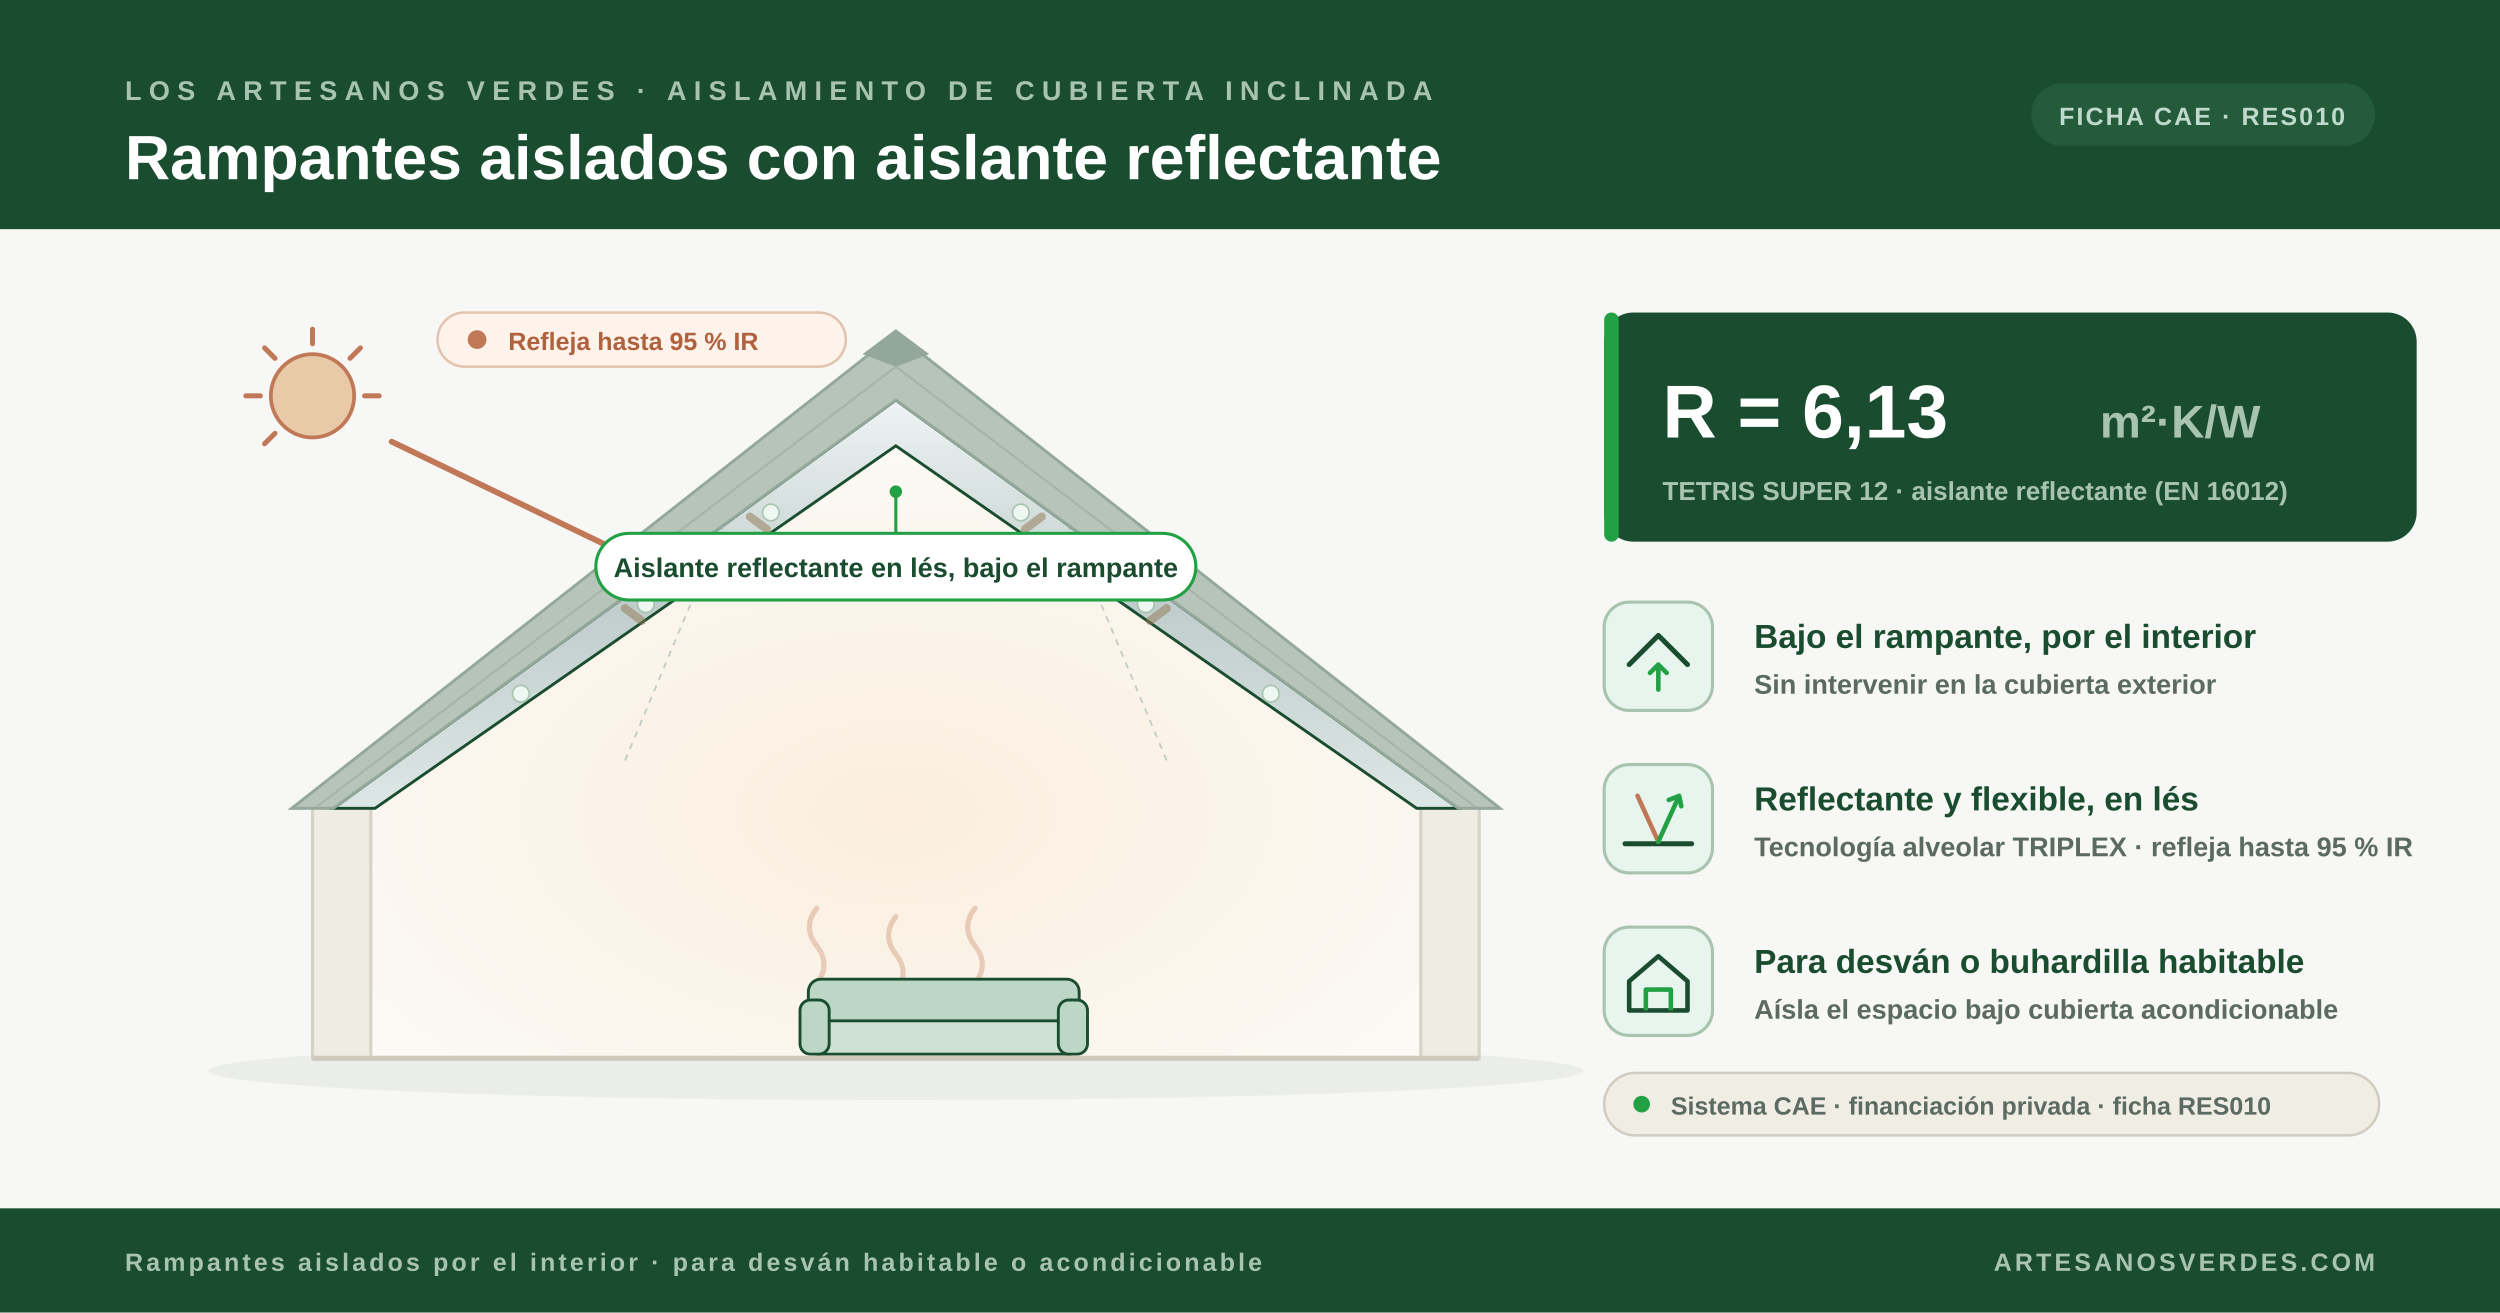
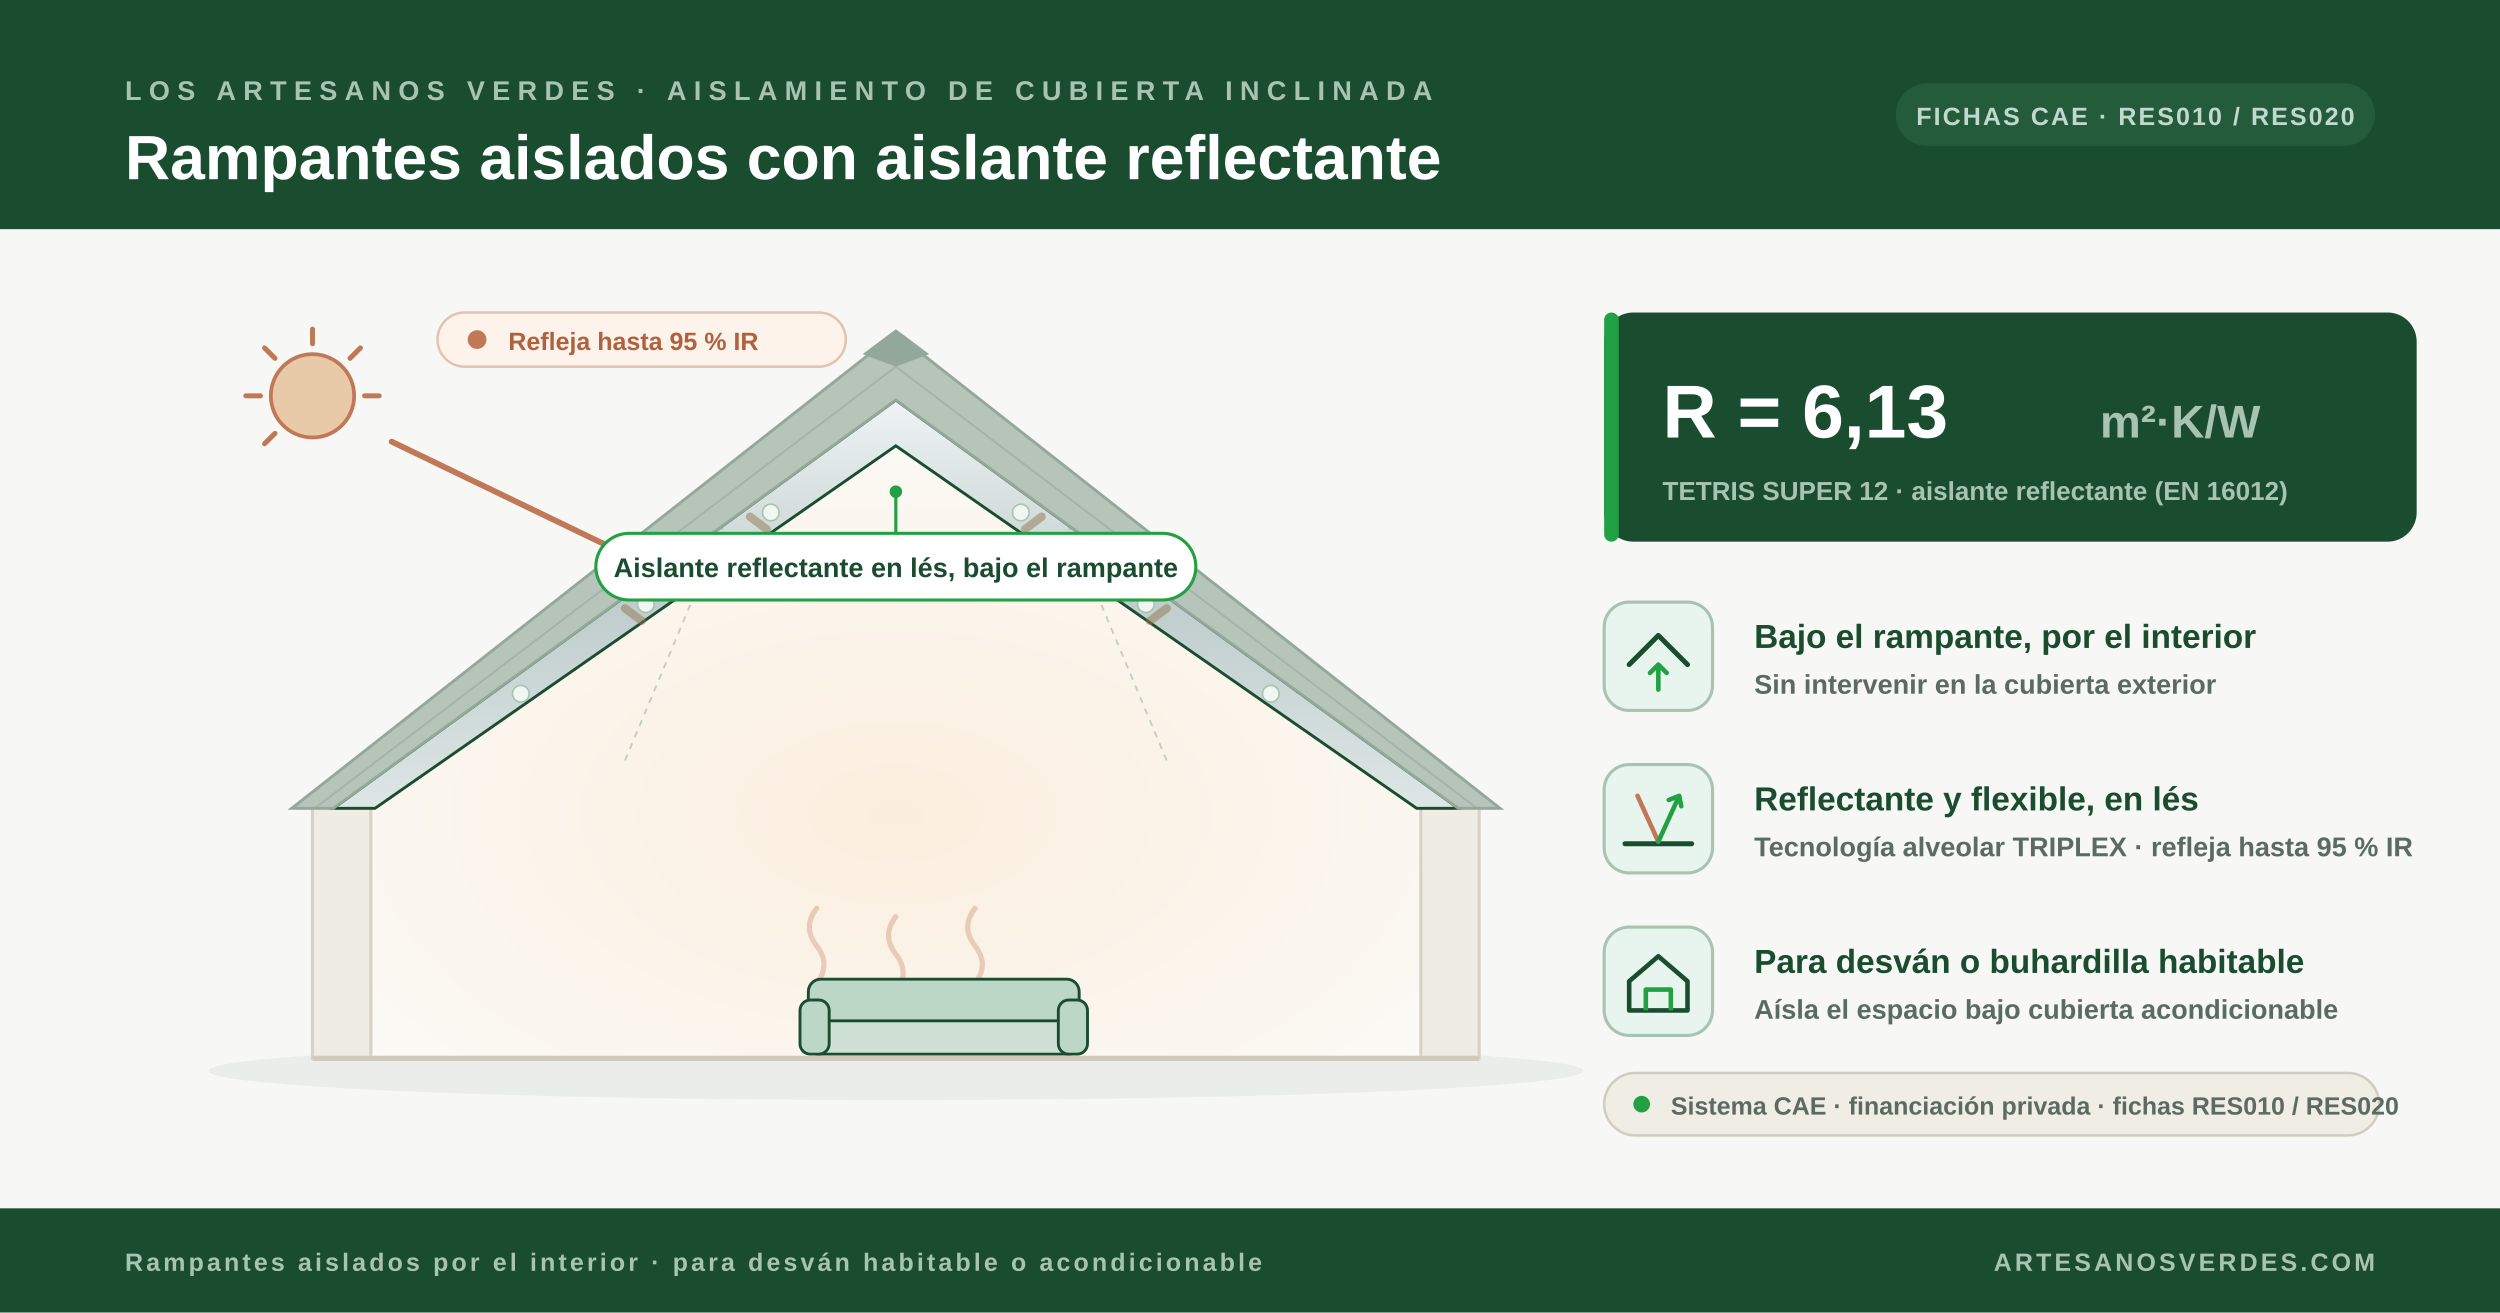
<svg xmlns="http://www.w3.org/2000/svg" viewBox="0 0 1200 630" width="100%" preserveAspectRatio="xMidYMid meet" role="img" aria-labelledby="ch-title ch-desc" font-family="'Source Sans 3', -apple-system, 'Segoe UI', Arial, sans-serif">
  <defs>
    <radialGradient id="ch-warm" cx="50%" cy="60%" r="65%">
      <stop offset="0%" stop-color="#fbeede" />
      <stop offset="100%" stop-color="#fbfaf6" />
    </radialGradient>
    <linearGradient id="ch-foil" x1="0" y1="0" x2="0" y2="1">
      <stop offset="0" stop-color="#eef4f3" />
      <stop offset="0.5" stop-color="#bfcdcc" />
      <stop offset="1" stop-color="#dde7e5" />
    </linearGradient>
  </defs>
  <rect width="1200" height="630" fill="#f7f7f5" />
  <rect x="0" y="0" width="1200" height="110" fill="#1a4d30" />
  <text x="60" y="48" fill="#a8c4b0" font-size="13" font-weight="700" letter-spacing="3.5">LOS ARTESANOS VERDES · AISLAMIENTO DE CUBIERTA INCLINADA</text>
  <text x="60" y="86" fill="#ffffff" font-size="30" font-weight="700">Rampantes aislados con aislante reflectante</text>
-   <g transform="translate(975, 40)">
-     <rect x="0" y="0" width="165" height="30" rx="15" fill="#245c3b" />
-     <text x="82" y="20" fill="#c1d9cc" font-size="12" font-weight="700" text-anchor="middle" letter-spacing="1">FICHA CAE · RES010</text>
+   <g transform="translate(910, 40)">
+     <rect x="0" y="0" width="230" height="30" rx="15" fill="#245c3b" />
+     <text x="115" y="20" fill="#c1d9cc" font-size="12" font-weight="700" text-anchor="middle" letter-spacing="1">FICHAS CAE · RES010 / RES020</text>
  </g>
  <ellipse cx="430" cy="514" rx="330" ry="14" fill="#1a4d30" opacity="0.06" />
  <g transform="translate(150,190)">
    <circle cx="0" cy="0" r="20" fill="#e8caa9" stroke="#c07856" stroke-width="1.8" />
    <g stroke="#c07856" stroke-width="2.4" stroke-linecap="round">
      <line x1="0" y1="-32" x2="0" y2="-25" />
      <line x1="23" y1="-23" x2="18" y2="-18" />
      <line x1="32" y1="0" x2="25" y2="0" />
      <line x1="-23" y1="-23" x2="-18" y2="-18" />
      <line x1="-32" y1="0" x2="-25" y2="0" />
      <line x1="-23" y1="23" x2="-18" y2="18" />
    </g>
  </g>
  <g fill="none" stroke="#c07856" stroke-width="2.8" stroke-linecap="round" stroke-linejoin="round">
    <path d="M 188 212 L 300 266" />
    <path d="M 300 266 L 412 212" />
    <path d="M 404 212 L 412 212 L 410 220" />
  </g>
  <g transform="translate(210,150)">
    <rect x="0" y="0" width="196" height="26" rx="13" fill="#fdf3ea" stroke="#e2c3ad" stroke-width="1.2" />
    <circle cx="19" cy="13" r="4.5" fill="#c07856" />
    <text x="34" y="18" fill="#b0623f" font-size="12" font-weight="800">Refleja hasta 95 % IR</text>
  </g>
  <path d="M178,508 L178,388 L430,214 L682,388 L682,508 Z" fill="url(#ch-warm)" />
  <g stroke="#c07856" stroke-width="2.5" stroke-linecap="round" fill="none" opacity="0.32">
    <path d="M392,472 q7,-9 0,-18 q-7,-9 0,-18" />
    <path d="M430,476 q7,-9 0,-18 q-7,-9 0,-18" />
    <path d="M468,472 q7,-9 0,-18 q-7,-9 0,-18" />
  </g>
  <g>
    <rect x="388" y="486" width="130" height="20" rx="5" fill="#cfe0d5" stroke="#1a4d30" stroke-width="1.4" />
    <rect x="388" y="470" width="130" height="20" rx="6" fill="#bcd7c6" stroke="#1a4d30" stroke-width="1.4" />
    <rect x="384" y="480" width="14" height="26" rx="5" fill="#bcd7c6" stroke="#1a4d30" stroke-width="1.4" />
    <rect x="508" y="480" width="14" height="26" rx="5" fill="#bcd7c6" stroke="#1a4d30" stroke-width="1.4" />
  </g>
  <rect x="150" y="382" width="28" height="126" fill="#efece3" stroke="#d7d2c6" stroke-width="1.5" />
  <rect x="682" y="382" width="28" height="126" fill="#efece3" stroke="#d7d2c6" stroke-width="1.5" />
  <line x1="150" y1="508" x2="710" y2="508" stroke="#cfcabd" stroke-width="2.5" />
  <path d="M160,388 L430,192 L700,388 L680,388 L430,214 L180,388 Z" fill="url(#ch-foil)" stroke="#1a4d30" stroke-width="1.4" />
  <g fill="#eef7f1" stroke="#a8c4b0" stroke-width="0.8">
    <circle cx="250" cy="333" r="4" />
    <circle cx="310" cy="290" r="4" />
    <circle cx="370" cy="246" r="4" />
    <circle cx="610" cy="333" r="4" />
    <circle cx="550" cy="290" r="4" />
    <circle cx="490" cy="246" r="4" />
  </g>
  <g stroke="#9fb3ac" stroke-width="0.9" opacity="0.6" stroke-dasharray="3 3">
    <line x1="300" y1="365" x2="360" y2="222" />
    <line x1="560" y1="365" x2="500" y2="222" />
  </g>
  <path d="M140,388 L430,160 L720,388 L700,388 L430,192 L160,388 Z" fill="#b7c4ba" stroke="#93a89b" stroke-width="1.4" />
  <path d="M151,388 L430,176 L709,388" fill="none" stroke="#93a89b" stroke-width="1" opacity="0.55" />
  <path d="M430,158 l16,12 l-16,6 l-16,-6 Z" fill="#93a89b" />
  <g stroke="#8f7550" stroke-width="4" stroke-linecap="round" opacity="0.5">
    <line x1="360" y1="248" x2="368" y2="254" />
    <line x1="300" y1="292" x2="308" y2="298" />
    <line x1="500" y1="248" x2="492" y2="254" />
    <line x1="560" y1="292" x2="552" y2="298" />
  </g>
  <g>
    <line x1="430" y1="236" x2="430" y2="256" stroke="#22a044" stroke-width="1.5" />
    <circle cx="430" cy="236" r="3" fill="#22a044" />
    <rect x="286" y="256" width="288" height="32" rx="16" fill="#ffffff" stroke="#22a044" stroke-width="1.5" />
    <text x="430" y="277" fill="#1a4d30" font-size="13" font-weight="700" text-anchor="middle">Aislante reflectante en lés, bajo el rampante</text>
  </g>
  <g transform="translate(770, 150)">
    <rect x="0" y="0" width="390" height="110" rx="14" fill="#1a4d30" />
    <rect x="0" y="0" width="7" height="110" rx="3.5" fill="#22a044" />
    <text x="28" y="60" fill="#ffffff" font-size="36" font-weight="800">R = 6,13</text>
    <text x="238" y="60" fill="#a8c4b0" font-size="22" font-weight="700">m²·K/W</text>
    <text x="28" y="90" fill="#a8c4b0" font-size="12.5" font-weight="600">TETRIS SUPER 12 · aislante reflectante (EN 16012)</text>
  </g>
  <g transform="translate(770, 289)">
    <rect x="0" y="0" width="52" height="52" rx="12" fill="#e8f5ee" stroke="#a8c4b0" stroke-width="1.5" />
    <path d="M12,30 L26,16 L40,30" fill="none" stroke="#1a4d30" stroke-width="2.4" stroke-linecap="round" stroke-linejoin="round" />
    <path d="M26,42 L26,30 M26,30 l-4,4 M26,30 l4,4" fill="none" stroke="#22a044" stroke-width="2.2" stroke-linecap="round" stroke-linejoin="round" />
    <text x="72" y="22" fill="#1a4d30" font-size="16" font-weight="800">Bajo el rampante, por el interior</text>
    <text x="72" y="44" fill="#5c6b62" font-size="13" font-weight="600">Sin intervenir en la cubierta exterior</text>
  </g>
  <g transform="translate(770, 367)">
    <rect x="0" y="0" width="52" height="52" rx="12" fill="#e8f5ee" stroke="#a8c4b0" stroke-width="1.5" />
    <line x1="10" y1="38" x2="42" y2="38" stroke="#1a4d30" stroke-width="2.4" stroke-linecap="round" />
    <path d="M16,15 L26,37" fill="none" stroke="#c07856" stroke-width="2.2" stroke-linecap="round" />
    <path d="M26,37 L36,15 M36,15 l-5,2 M36,15 l1,5" fill="none" stroke="#22a044" stroke-width="2.2" stroke-linecap="round" stroke-linejoin="round" />
    <text x="72" y="22" fill="#1a4d30" font-size="16" font-weight="800">Reflectante y flexible, en lés</text>
    <text x="72" y="44" fill="#5c6b62" font-size="13" font-weight="600">Tecnología alveolar TRIPLEX · refleja hasta 95 % IR</text>
  </g>
  <g transform="translate(770, 445)">
    <rect x="0" y="0" width="52" height="52" rx="12" fill="#e8f5ee" stroke="#a8c4b0" stroke-width="1.5" />
    <path d="M12,26 L26,14 L40,26 L40,40 L12,40 Z" fill="none" stroke="#1a4d30" stroke-width="2.2" stroke-linejoin="round" />
    <path d="M20,40 L20,30 L32,30 L32,40" fill="none" stroke="#22a044" stroke-width="2.2" stroke-linejoin="round" />
    <text x="72" y="22" fill="#1a4d30" font-size="16" font-weight="800">Para desván o buhardilla habitable</text>
    <text x="72" y="44" fill="#5c6b62" font-size="13" font-weight="600">Aísla el espacio bajo cubierta acondicionable</text>
  </g>
  <g transform="translate(770, 515)">
    <rect x="0" y="0" width="372" height="30" rx="15" fill="#f0ede4" stroke="#d0ccc0" stroke-width="1.2" />
    <circle cx="18" cy="15" r="4" fill="#22a044" />
-     <text x="32" y="20" fill="#5c6b62" font-size="12" font-weight="700">Sistema CAE · financiación privada · ficha RES010</text>
+     <text x="32" y="20" fill="#5c6b62" font-size="12" font-weight="700">Sistema CAE · financiación privada · fichas RES010 / RES020</text>
  </g>
  <rect x="0" y="580" width="1200" height="50" fill="#1a4d30" />
  <text x="60" y="610" fill="#a8c4b0" font-size="12" font-weight="600" letter-spacing="1.5">Rampantes aislados por el interior · para desván habitable o acondicionable</text>
  <text x="1140" y="610" fill="#a8c4b0" font-size="12" font-weight="700" letter-spacing="1.5" text-anchor="end">ARTESANOSVERDES.COM</text>
</svg>
